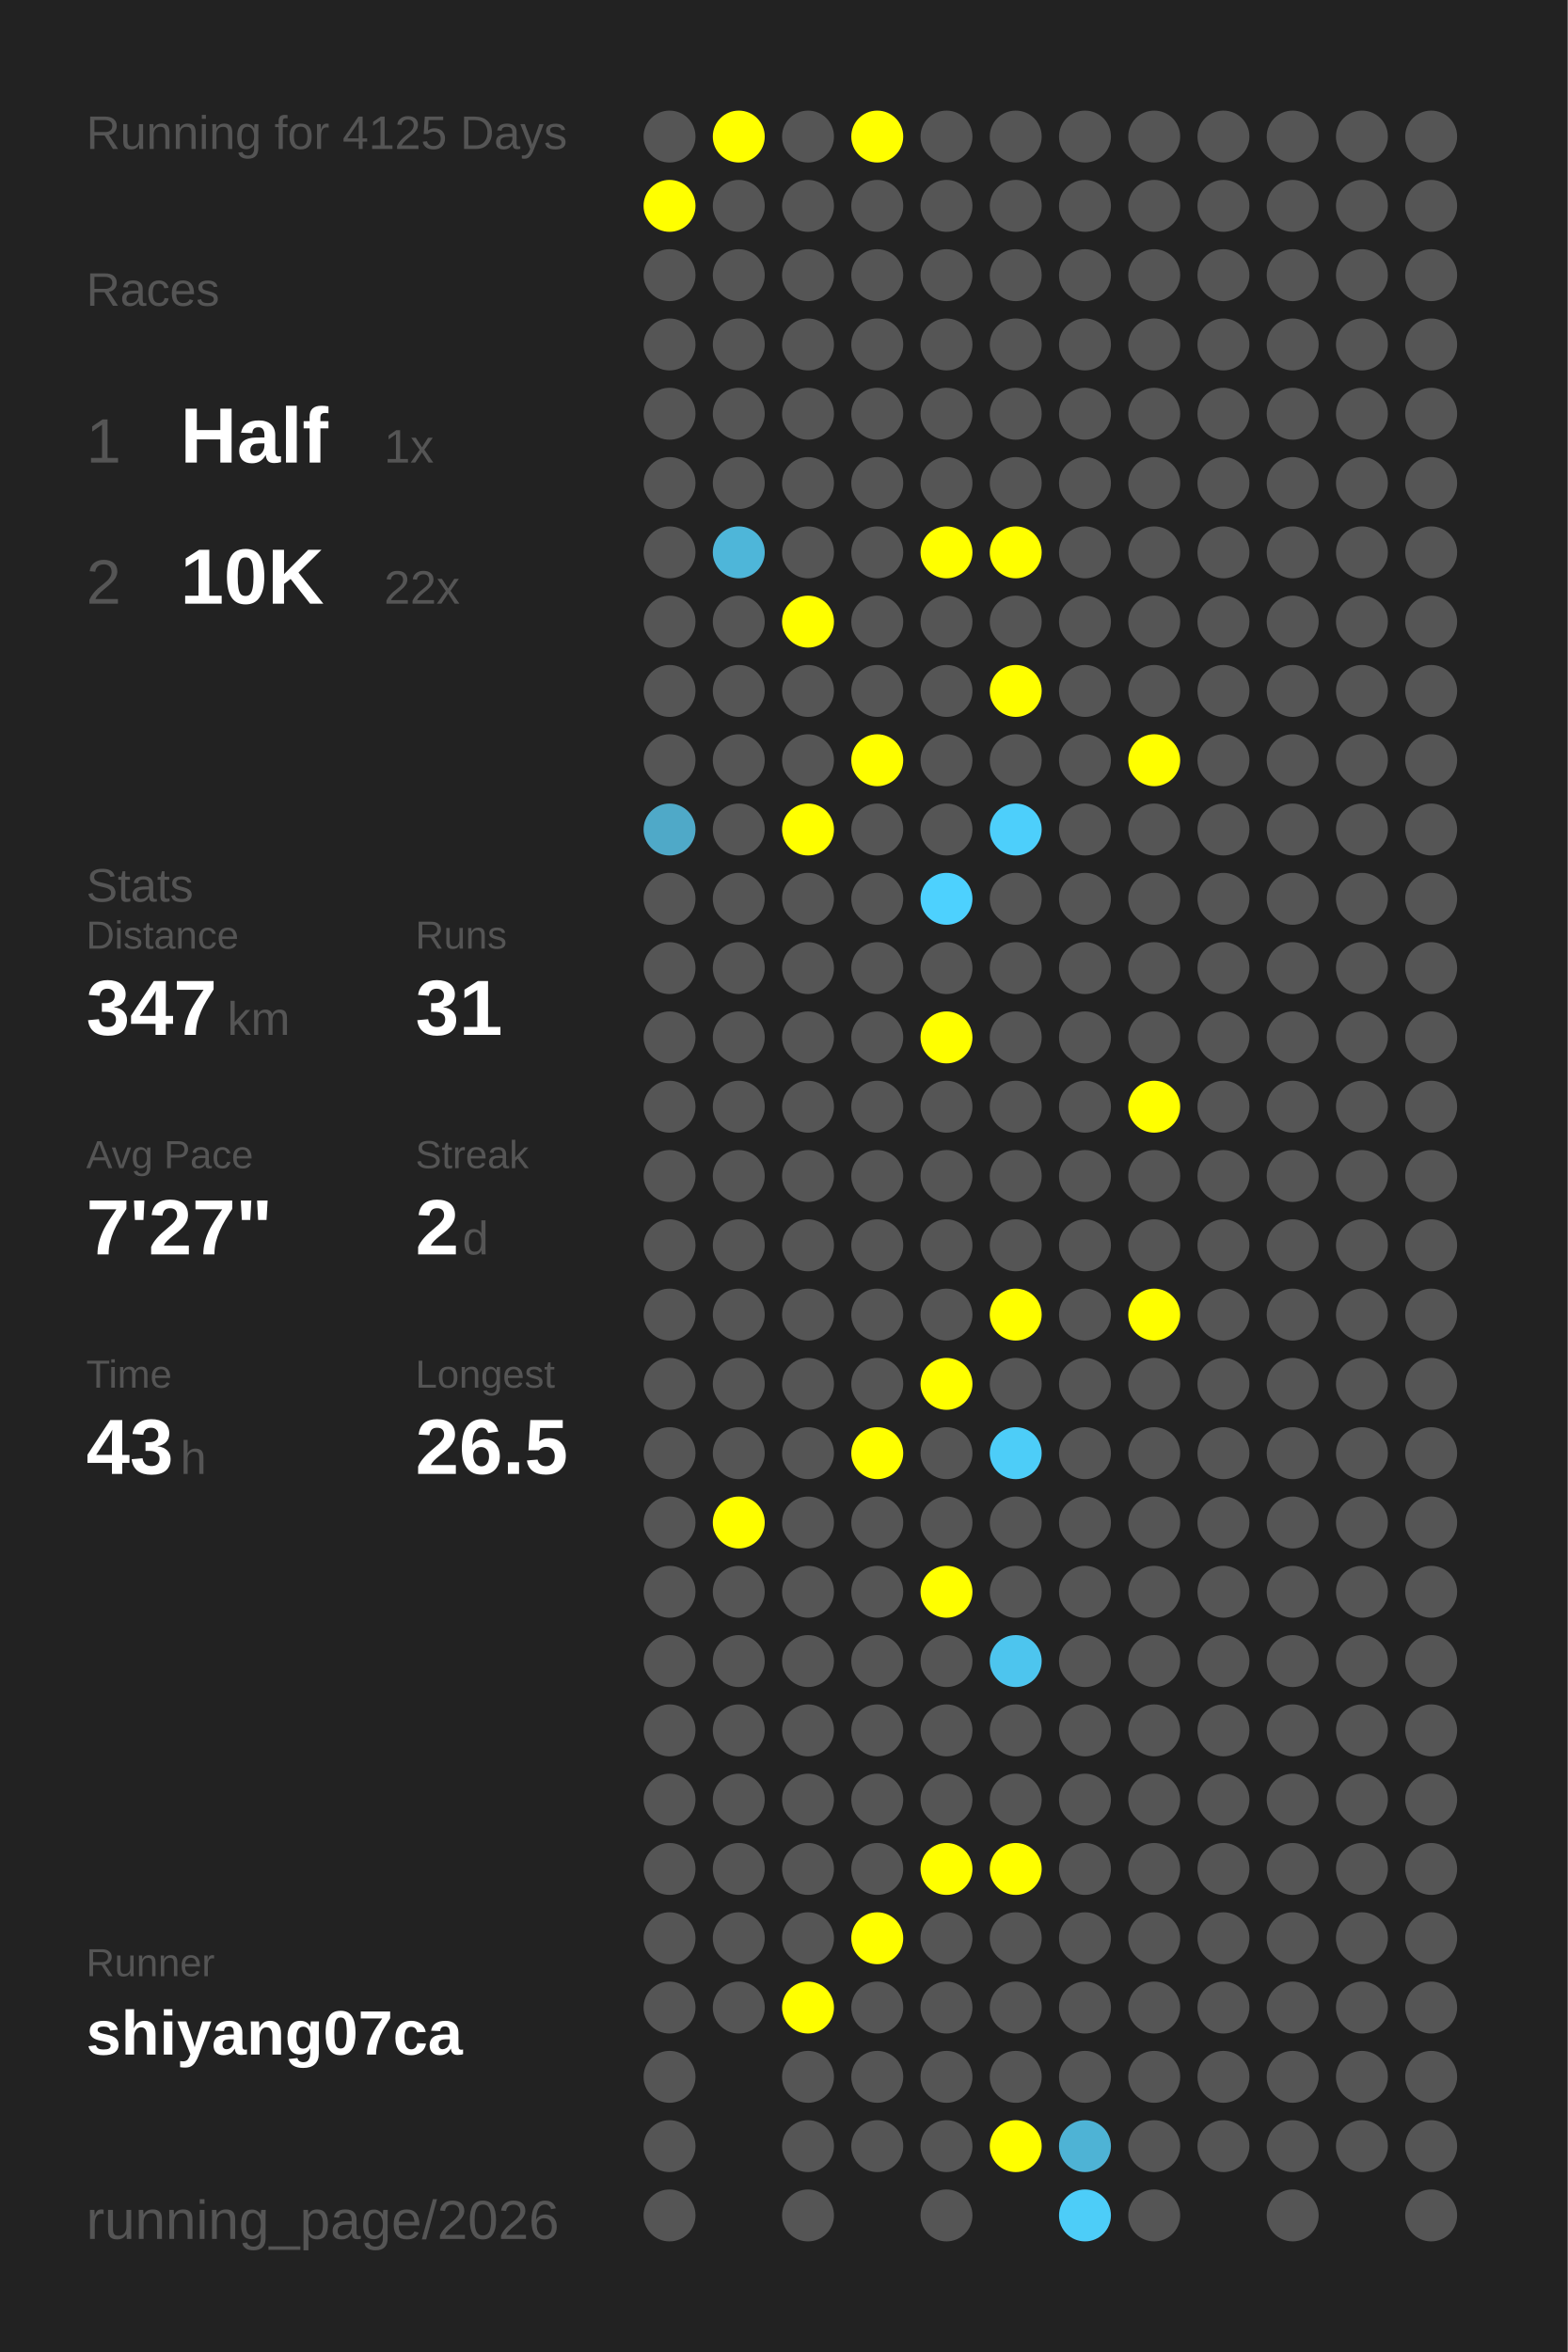
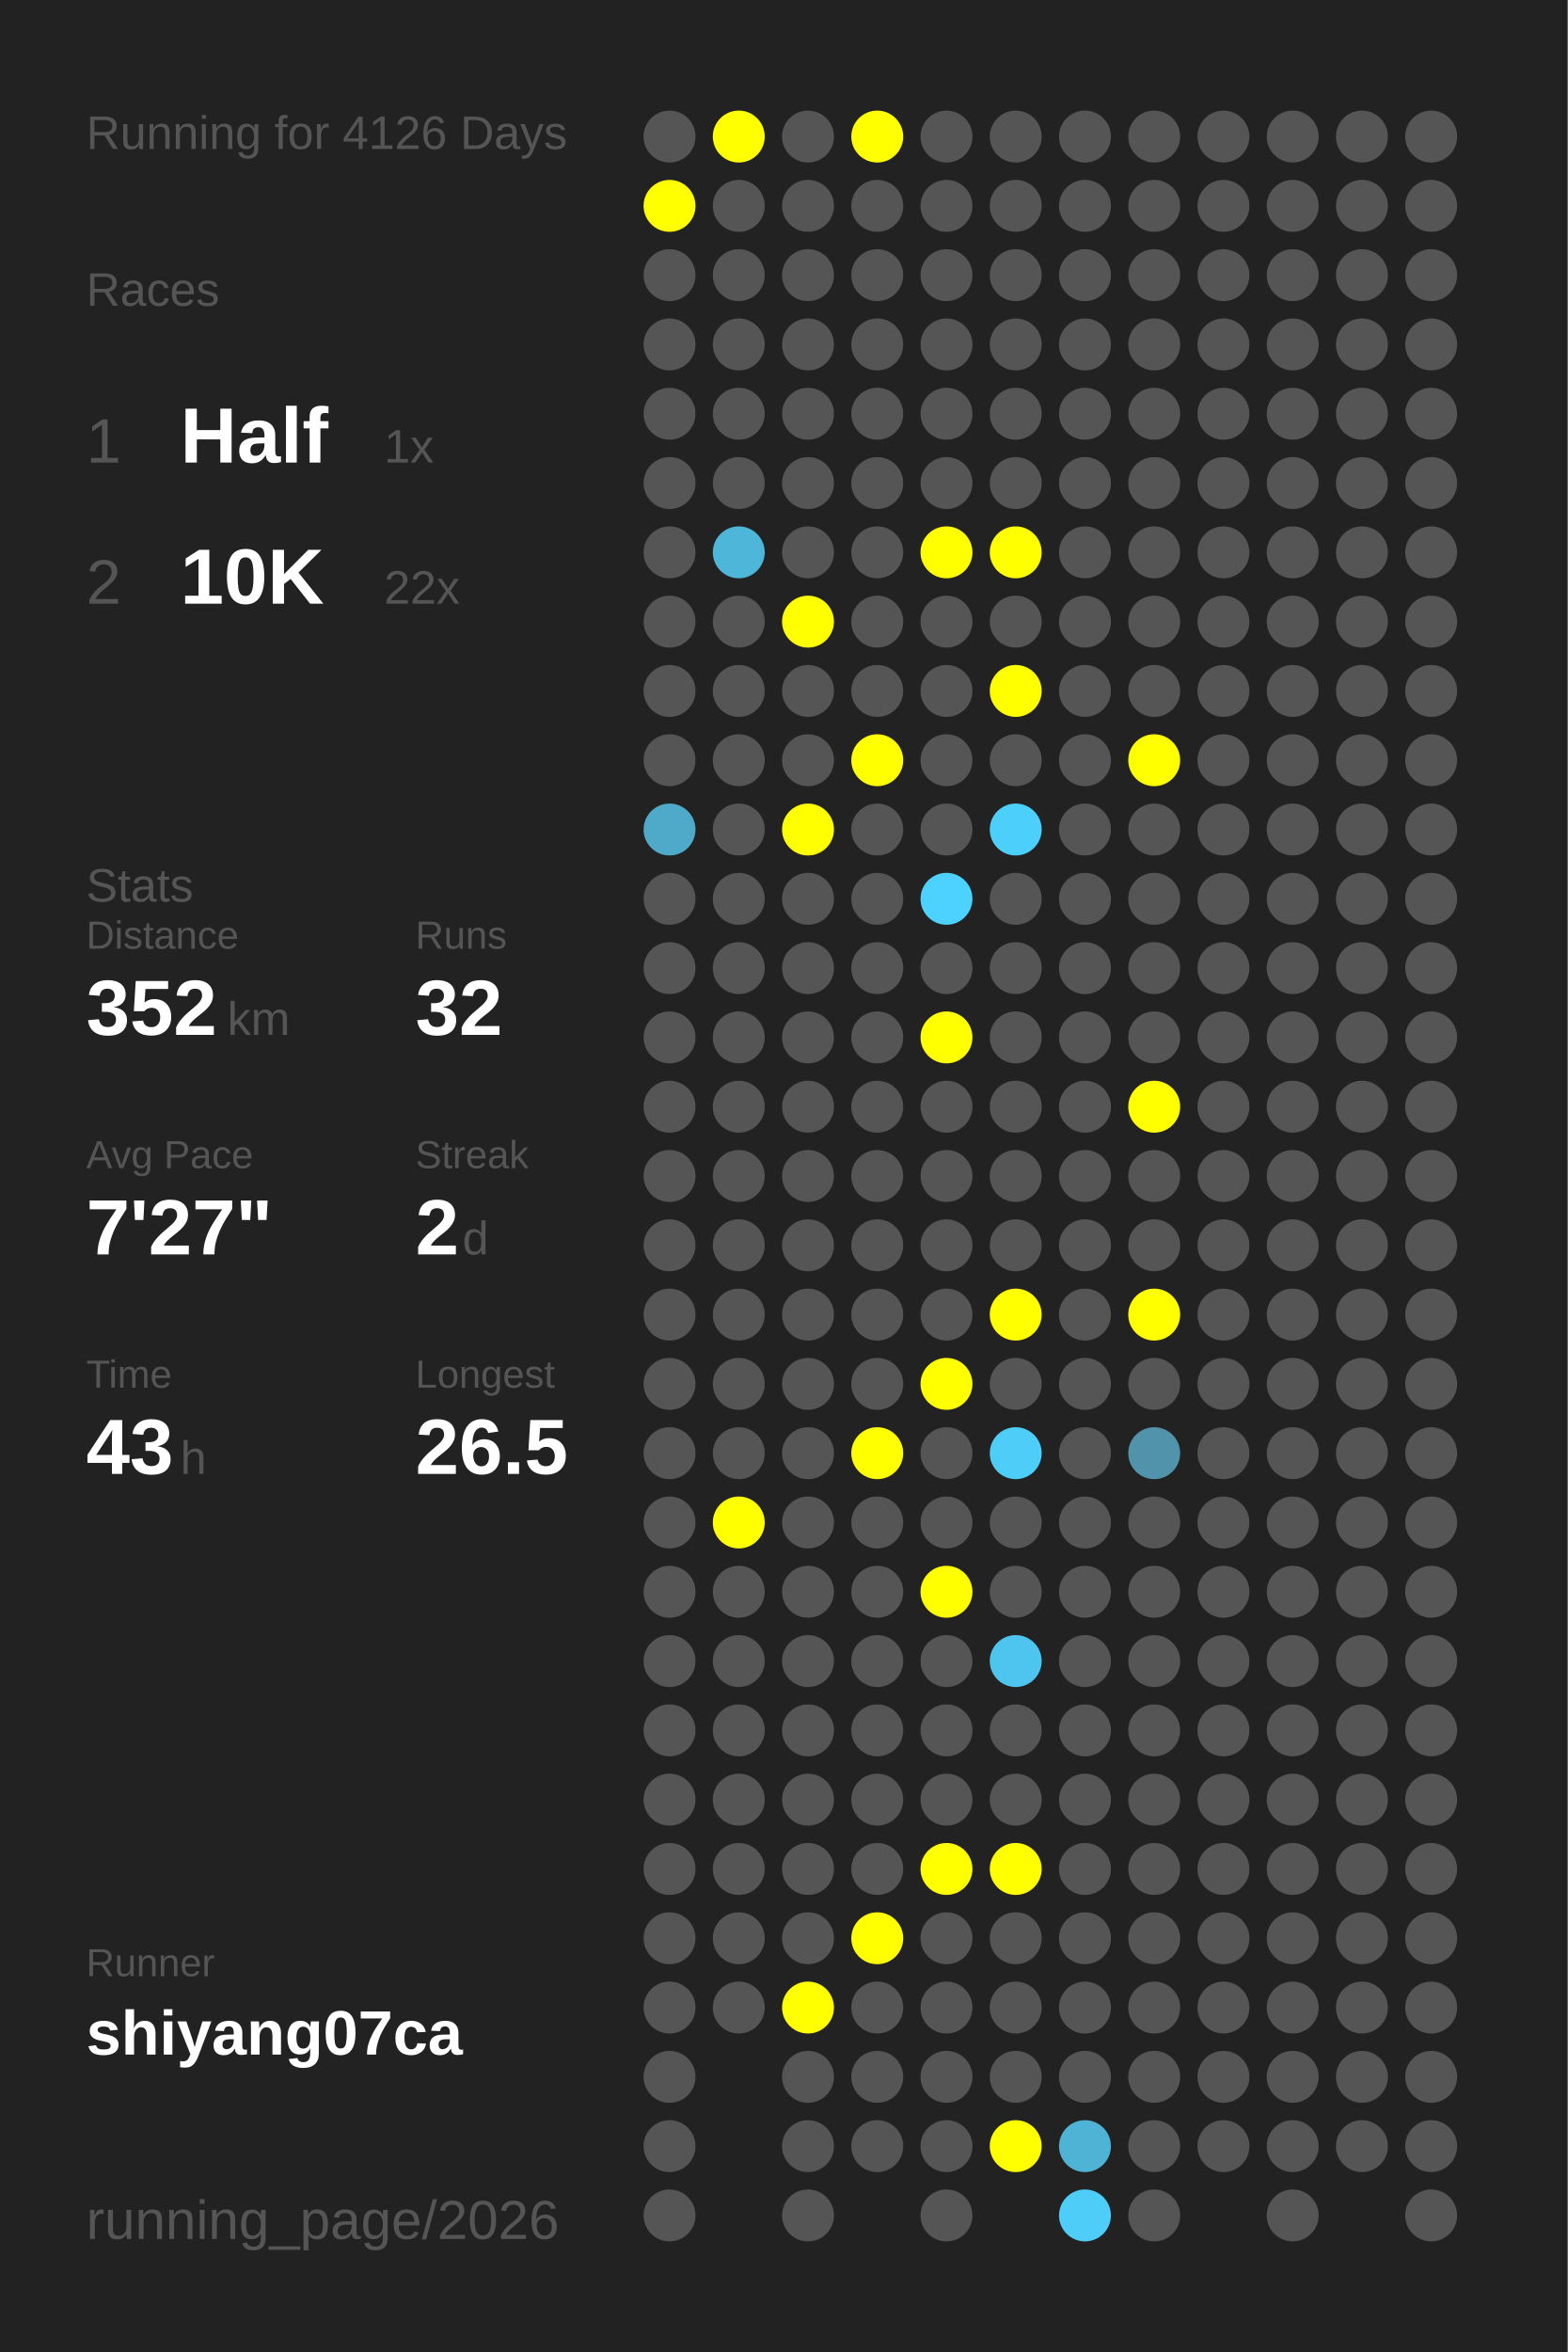
<svg xmlns="http://www.w3.org/2000/svg" baseProfile="full" height="300mm" version="1.1" viewBox="0,0,200,300" width="200mm">
  <defs />
  <rect fill="#222222" height="300" width="200" x="0" y="0" />
-   <text fill="#555555" style="font-size:6px; font-family:Arial;" x="11" y="19">Running for 4125 Days</text>
+   <text fill="#555555" style="font-size:6px; font-family:Arial;" x="11" y="19">Running for 4126 Days</text>
  <text fill="#555555" style="font-size:6px; font-family:Arial;" x="11" y="39">Races</text>
  <text fill="#555555" style="font-size:8px; font-family:Arial;" x="11" y="59">1</text>
  <text fill="#FFFFFF" style="font-size:10px; font-family:Arial; font-weight:bold;" x="23" y="59">Half</text>
  <text fill="#555555" style="font-size:6px; font-family:Arial;" x="49" y="59">1x</text>
  <text fill="#555555" style="font-size:8px; font-family:Arial;" x="11" y="77">2</text>
  <text fill="#FFFFFF" style="font-size:10px; font-family:Arial; font-weight:bold;" x="23" y="77">10K</text>
  <text fill="#555555" style="font-size:6px; font-family:Arial;" x="49" y="77">22x</text>
  <text fill="#555555" style="font-size:6px; font-family:Arial;" x="11" y="115">Stats</text>
  <text fill="#555555" style="font-size:5px; font-family:Arial;" x="11" y="121">Distance</text>
-   <text fill="#FFFFFF" style="font-size:10px; font-family:Arial; font-weight:bold;" x="11" y="132">347</text>
+   <text fill="#FFFFFF" style="font-size:10px; font-family:Arial; font-weight:bold;" x="11" y="132">352</text>
  <text fill="#555555" style="font-size:6px; font-family:Arial;" x="29" y="132">km</text>
  <text fill="#555555" style="font-size:5px; font-family:Arial;" x="53" y="121">Runs</text>
-   <text fill="#FFFFFF" style="font-size:10px; font-family:Arial; font-weight:bold;" x="53" y="132">31</text>
+   <text fill="#FFFFFF" style="font-size:10px; font-family:Arial; font-weight:bold;" x="53" y="132">32</text>
  <text fill="#555555" style="font-size:5px; font-family:Arial;" x="11" y="149">Avg Pace</text>
  <text fill="#FFFFFF" style="font-size:10px; font-family:Arial; font-weight:bold;" x="11" y="160">7'27"</text>
  <text fill="#555555" style="font-size:5px; font-family:Arial;" x="53" y="149">Streak</text>
  <text fill="#FFFFFF" style="font-size:10px; font-family:Arial; font-weight:bold;" x="53" y="160">2</text>
  <text fill="#555555" style="font-size:6px; font-family:Arial;" x="59" y="160">d</text>
  <text fill="#555555" style="font-size:5px; font-family:Arial;" x="11" y="177">Time</text>
  <text fill="#FFFFFF" style="font-size:10px; font-family:Arial; font-weight:bold;" x="11" y="188">43</text>
  <text fill="#555555" style="font-size:6px; font-family:Arial;" x="23" y="188">h</text>
  <text fill="#555555" style="font-size:5px; font-family:Arial;" x="53" y="177">Longest</text>
  <text fill="#FFFFFF" style="font-size:10px; font-family:Arial; font-weight:bold;" x="53" y="188">26.5</text>
  <text fill="#555555" style="font-size:5px; font-family:Arial;" x="11" y="252.065">Runner</text>
  <text fill="#FFFFFF" style="font-size:8px; font-family:Arial; font-weight:bold;" x="11" y="262.065">shiyang07ca</text>
  <text fill="#555555" style="font-size:7px; font-family:Arial;" x="11" y="285.581">running_page/2026</text>
  <circle cx="85.417" cy="17.419" fill="#555555" r="3.312" />
  <circle cx="85.417" cy="26.258" fill="#FFFF00" r="3.312" />
  <circle cx="85.417" cy="35.097" fill="#555555" r="3.312" />
  <circle cx="85.417" cy="43.935" fill="#555555" r="3.312" />
  <circle cx="85.417" cy="52.774" fill="#555555" r="3.312" />
  <circle cx="85.417" cy="61.613" fill="#555555" r="3.312" />
  <circle cx="85.417" cy="70.452" fill="#555555" r="3.312" />
  <circle cx="85.417" cy="79.29" fill="#555555" r="3.312" />
  <circle cx="85.417" cy="88.129" fill="#555555" r="3.312" />
  <circle cx="85.417" cy="96.968" fill="#555555" r="3.312" />
  <circle cx="85.417" cy="105.806" fill="#4fa9c8" r="3.312" />
  <circle cx="85.417" cy="114.645" fill="#555555" r="3.312" />
  <circle cx="85.417" cy="123.484" fill="#555555" r="3.312" />
  <circle cx="85.417" cy="132.323" fill="#555555" r="3.312" />
  <circle cx="85.417" cy="141.161" fill="#555555" r="3.312" />
  <circle cx="85.417" cy="150" fill="#555555" r="3.312" />
  <circle cx="85.417" cy="158.839" fill="#555555" r="3.312" />
  <circle cx="85.417" cy="167.677" fill="#555555" r="3.312" />
  <circle cx="85.417" cy="176.516" fill="#555555" r="3.312" />
  <circle cx="85.417" cy="185.355" fill="#555555" r="3.312" />
  <circle cx="85.417" cy="194.194" fill="#555555" r="3.312" />
  <circle cx="85.417" cy="203.032" fill="#555555" r="3.312" />
  <circle cx="85.417" cy="211.871" fill="#555555" r="3.312" />
  <circle cx="85.417" cy="220.71" fill="#555555" r="3.312" />
  <circle cx="85.417" cy="229.548" fill="#555555" r="3.312" />
  <circle cx="85.417" cy="238.387" fill="#555555" r="3.312" />
  <circle cx="85.417" cy="247.226" fill="#555555" r="3.312" />
  <circle cx="85.417" cy="256.065" fill="#555555" r="3.312" />
  <circle cx="85.417" cy="264.903" fill="#555555" r="3.312" />
  <circle cx="85.417" cy="273.742" fill="#555555" r="3.312" />
  <circle cx="85.417" cy="282.581" fill="#555555" r="3.312" />
  <circle cx="94.25" cy="17.419" fill="#FFFF00" r="3.312" />
  <circle cx="94.25" cy="26.258" fill="#555555" r="3.312" />
  <circle cx="94.25" cy="35.097" fill="#555555" r="3.312" />
  <circle cx="94.25" cy="43.935" fill="#555555" r="3.312" />
  <circle cx="94.25" cy="52.774" fill="#555555" r="3.312" />
  <circle cx="94.25" cy="61.613" fill="#555555" r="3.312" />
  <circle cx="94.25" cy="70.452" fill="#4eb6d9" r="3.312" />
  <circle cx="94.25" cy="79.29" fill="#555555" r="3.312" />
  <circle cx="94.25" cy="88.129" fill="#555555" r="3.312" />
  <circle cx="94.25" cy="96.968" fill="#555555" r="3.312" />
  <circle cx="94.25" cy="105.806" fill="#555555" r="3.312" />
  <circle cx="94.25" cy="114.645" fill="#555555" r="3.312" />
  <circle cx="94.25" cy="123.484" fill="#555555" r="3.312" />
  <circle cx="94.25" cy="132.323" fill="#555555" r="3.312" />
  <circle cx="94.25" cy="141.161" fill="#555555" r="3.312" />
  <circle cx="94.25" cy="150" fill="#555555" r="3.312" />
  <circle cx="94.25" cy="158.839" fill="#555555" r="3.312" />
  <circle cx="94.25" cy="167.677" fill="#555555" r="3.312" />
  <circle cx="94.25" cy="176.516" fill="#555555" r="3.312" />
  <circle cx="94.25" cy="185.355" fill="#555555" r="3.312" />
  <circle cx="94.25" cy="194.194" fill="#FFFF00" r="3.312" />
  <circle cx="94.25" cy="203.032" fill="#555555" r="3.312" />
  <circle cx="94.25" cy="211.871" fill="#555555" r="3.312" />
  <circle cx="94.25" cy="220.71" fill="#555555" r="3.312" />
  <circle cx="94.25" cy="229.548" fill="#555555" r="3.312" />
  <circle cx="94.25" cy="238.387" fill="#555555" r="3.312" />
  <circle cx="94.25" cy="247.226" fill="#555555" r="3.312" />
  <circle cx="94.25" cy="256.065" fill="#555555" r="3.312" />
  <circle cx="103.083" cy="17.419" fill="#555555" r="3.312" />
  <circle cx="103.083" cy="26.258" fill="#555555" r="3.312" />
  <circle cx="103.083" cy="35.097" fill="#555555" r="3.312" />
  <circle cx="103.083" cy="43.935" fill="#555555" r="3.312" />
  <circle cx="103.083" cy="52.774" fill="#555555" r="3.312" />
  <circle cx="103.083" cy="61.613" fill="#555555" r="3.312" />
  <circle cx="103.083" cy="70.452" fill="#555555" r="3.312" />
  <circle cx="103.083" cy="79.29" fill="#FFFF00" r="3.312" />
  <circle cx="103.083" cy="88.129" fill="#555555" r="3.312" />
  <circle cx="103.083" cy="96.968" fill="#555555" r="3.312" />
  <circle cx="103.083" cy="105.806" fill="#FFFF00" r="3.312" />
  <circle cx="103.083" cy="114.645" fill="#555555" r="3.312" />
  <circle cx="103.083" cy="123.484" fill="#555555" r="3.312" />
  <circle cx="103.083" cy="132.323" fill="#555555" r="3.312" />
  <circle cx="103.083" cy="141.161" fill="#555555" r="3.312" />
  <circle cx="103.083" cy="150" fill="#555555" r="3.312" />
  <circle cx="103.083" cy="158.839" fill="#555555" r="3.312" />
  <circle cx="103.083" cy="167.677" fill="#555555" r="3.312" />
  <circle cx="103.083" cy="176.516" fill="#555555" r="3.312" />
  <circle cx="103.083" cy="185.355" fill="#555555" r="3.312" />
  <circle cx="103.083" cy="194.194" fill="#555555" r="3.312" />
  <circle cx="103.083" cy="203.032" fill="#555555" r="3.312" />
  <circle cx="103.083" cy="211.871" fill="#555555" r="3.312" />
  <circle cx="103.083" cy="220.71" fill="#555555" r="3.312" />
  <circle cx="103.083" cy="229.548" fill="#555555" r="3.312" />
  <circle cx="103.083" cy="238.387" fill="#555555" r="3.312" />
  <circle cx="103.083" cy="247.226" fill="#555555" r="3.312" />
  <circle cx="103.083" cy="256.065" fill="#FFFF00" r="3.312" />
  <circle cx="103.083" cy="264.903" fill="#555555" r="3.312" />
  <circle cx="103.083" cy="273.742" fill="#555555" r="3.312" />
  <circle cx="103.083" cy="282.581" fill="#555555" r="3.312" />
  <circle cx="111.917" cy="17.419" fill="#FFFF00" r="3.312" />
  <circle cx="111.917" cy="26.258" fill="#555555" r="3.312" />
  <circle cx="111.917" cy="35.097" fill="#555555" r="3.312" />
  <circle cx="111.917" cy="43.935" fill="#555555" r="3.312" />
  <circle cx="111.917" cy="52.774" fill="#555555" r="3.312" />
  <circle cx="111.917" cy="61.613" fill="#555555" r="3.312" />
  <circle cx="111.917" cy="70.452" fill="#555555" r="3.312" />
  <circle cx="111.917" cy="79.29" fill="#555555" r="3.312" />
  <circle cx="111.917" cy="88.129" fill="#555555" r="3.312" />
  <circle cx="111.917" cy="96.968" fill="#FFFF00" r="3.312" />
  <circle cx="111.917" cy="105.806" fill="#555555" r="3.312" />
  <circle cx="111.917" cy="114.645" fill="#555555" r="3.312" />
  <circle cx="111.917" cy="123.484" fill="#555555" r="3.312" />
  <circle cx="111.917" cy="132.323" fill="#555555" r="3.312" />
  <circle cx="111.917" cy="141.161" fill="#555555" r="3.312" />
  <circle cx="111.917" cy="150" fill="#555555" r="3.312" />
  <circle cx="111.917" cy="158.839" fill="#555555" r="3.312" />
  <circle cx="111.917" cy="167.677" fill="#555555" r="3.312" />
  <circle cx="111.917" cy="176.516" fill="#555555" r="3.312" />
  <circle cx="111.917" cy="185.355" fill="#FFFF00" r="3.312" />
  <circle cx="111.917" cy="194.194" fill="#555555" r="3.312" />
  <circle cx="111.917" cy="203.032" fill="#555555" r="3.312" />
  <circle cx="111.917" cy="211.871" fill="#555555" r="3.312" />
  <circle cx="111.917" cy="220.71" fill="#555555" r="3.312" />
  <circle cx="111.917" cy="229.548" fill="#555555" r="3.312" />
  <circle cx="111.917" cy="238.387" fill="#555555" r="3.312" />
  <circle cx="111.917" cy="247.226" fill="#FFFF00" r="3.312" />
  <circle cx="111.917" cy="256.065" fill="#555555" r="3.312" />
  <circle cx="111.917" cy="264.903" fill="#555555" r="3.312" />
  <circle cx="111.917" cy="273.742" fill="#555555" r="3.312" />
  <circle cx="120.75" cy="17.419" fill="#555555" r="3.312" />
  <circle cx="120.75" cy="26.258" fill="#555555" r="3.312" />
  <circle cx="120.75" cy="35.097" fill="#555555" r="3.312" />
  <circle cx="120.75" cy="43.935" fill="#555555" r="3.312" />
  <circle cx="120.75" cy="52.774" fill="#555555" r="3.312" />
  <circle cx="120.75" cy="61.613" fill="#555555" r="3.312" />
  <circle cx="120.75" cy="70.452" fill="#FFFF00" r="3.312" />
  <circle cx="120.75" cy="79.29" fill="#555555" r="3.312" />
  <circle cx="120.75" cy="88.129" fill="#555555" r="3.312" />
  <circle cx="120.75" cy="96.968" fill="#555555" r="3.312" />
  <circle cx="120.75" cy="105.806" fill="#555555" r="3.312" />
  <circle cx="120.75" cy="114.645" fill="#4dd1fe" r="3.312" />
  <circle cx="120.75" cy="123.484" fill="#555555" r="3.312" />
  <circle cx="120.75" cy="132.323" fill="#FFFF00" r="3.312" />
  <circle cx="120.75" cy="141.161" fill="#555555" r="3.312" />
  <circle cx="120.75" cy="150" fill="#555555" r="3.312" />
  <circle cx="120.75" cy="158.839" fill="#555555" r="3.312" />
  <circle cx="120.75" cy="167.677" fill="#555555" r="3.312" />
  <circle cx="120.75" cy="176.516" fill="#FFFF00" r="3.312" />
  <circle cx="120.75" cy="185.355" fill="#555555" r="3.312" />
  <circle cx="120.75" cy="194.194" fill="#555555" r="3.312" />
  <circle cx="120.75" cy="203.032" fill="#FFFF00" r="3.312" />
  <circle cx="120.75" cy="211.871" fill="#555555" r="3.312" />
  <circle cx="120.75" cy="220.71" fill="#555555" r="3.312" />
  <circle cx="120.75" cy="229.548" fill="#555555" r="3.312" />
  <circle cx="120.75" cy="238.387" fill="#FFFF00" r="3.312" />
  <circle cx="120.75" cy="247.226" fill="#555555" r="3.312" />
  <circle cx="120.75" cy="256.065" fill="#555555" r="3.312" />
  <circle cx="120.75" cy="264.903" fill="#555555" r="3.312" />
  <circle cx="120.75" cy="273.742" fill="#555555" r="3.312" />
  <circle cx="120.75" cy="282.581" fill="#555555" r="3.312" />
  <circle cx="129.583" cy="17.419" fill="#555555" r="3.312" />
  <circle cx="129.583" cy="26.258" fill="#555555" r="3.312" />
  <circle cx="129.583" cy="35.097" fill="#555555" r="3.312" />
  <circle cx="129.583" cy="43.935" fill="#555555" r="3.312" />
  <circle cx="129.583" cy="52.774" fill="#555555" r="3.312" />
  <circle cx="129.583" cy="61.613" fill="#555555" r="3.312" />
  <circle cx="129.583" cy="70.452" fill="#FFFF00" r="3.312" />
  <circle cx="129.583" cy="79.29" fill="#555555" r="3.312" />
  <circle cx="129.583" cy="88.129" fill="#FFFF00" r="3.312" />
  <circle cx="129.583" cy="96.968" fill="#555555" r="3.312" />
  <circle cx="129.583" cy="105.806" fill="#4dcffb" r="3.312" />
  <circle cx="129.583" cy="114.645" fill="#555555" r="3.312" />
  <circle cx="129.583" cy="123.484" fill="#555555" r="3.312" />
  <circle cx="129.583" cy="132.323" fill="#555555" r="3.312" />
  <circle cx="129.583" cy="141.161" fill="#555555" r="3.312" />
  <circle cx="129.583" cy="150" fill="#555555" r="3.312" />
  <circle cx="129.583" cy="158.839" fill="#555555" r="3.312" />
  <circle cx="129.583" cy="167.677" fill="#FFFF00" r="3.312" />
  <circle cx="129.583" cy="176.516" fill="#555555" r="3.312" />
  <circle cx="129.583" cy="185.355" fill="#4dcdf8" r="3.312" />
  <circle cx="129.583" cy="194.194" fill="#555555" r="3.312" />
  <circle cx="129.583" cy="203.032" fill="#555555" r="3.312" />
  <circle cx="129.583" cy="211.871" fill="#4dc5ee" r="3.312" />
  <circle cx="129.583" cy="220.71" fill="#555555" r="3.312" />
  <circle cx="129.583" cy="229.548" fill="#555555" r="3.312" />
  <circle cx="129.583" cy="238.387" fill="#FFFF00" r="3.312" />
  <circle cx="129.583" cy="247.226" fill="#555555" r="3.312" />
  <circle cx="129.583" cy="256.065" fill="#555555" r="3.312" />
  <circle cx="129.583" cy="264.903" fill="#555555" r="3.312" />
  <circle cx="129.583" cy="273.742" fill="#FFFF00" r="3.312" />
  <circle cx="138.417" cy="17.419" fill="#555555" r="3.312" />
  <circle cx="138.417" cy="26.258" fill="#555555" r="3.312" />
  <circle cx="138.417" cy="35.097" fill="#555555" r="3.312" />
  <circle cx="138.417" cy="43.935" fill="#555555" r="3.312" />
  <circle cx="138.417" cy="52.774" fill="#555555" r="3.312" />
  <circle cx="138.417" cy="61.613" fill="#555555" r="3.312" />
  <circle cx="138.417" cy="70.452" fill="#555555" r="3.312" />
  <circle cx="138.417" cy="79.29" fill="#555555" r="3.312" />
  <circle cx="138.417" cy="88.129" fill="#555555" r="3.312" />
  <circle cx="138.417" cy="96.968" fill="#555555" r="3.312" />
  <circle cx="138.417" cy="105.806" fill="#555555" r="3.312" />
  <circle cx="138.417" cy="114.645" fill="#555555" r="3.312" />
  <circle cx="138.417" cy="123.484" fill="#555555" r="3.312" />
  <circle cx="138.417" cy="132.323" fill="#555555" r="3.312" />
  <circle cx="138.417" cy="141.161" fill="#555555" r="3.312" />
  <circle cx="138.417" cy="150" fill="#555555" r="3.312" />
  <circle cx="138.417" cy="158.839" fill="#555555" r="3.312" />
  <circle cx="138.417" cy="167.677" fill="#555555" r="3.312" />
  <circle cx="138.417" cy="176.516" fill="#555555" r="3.312" />
  <circle cx="138.417" cy="185.355" fill="#555555" r="3.312" />
  <circle cx="138.417" cy="194.194" fill="#555555" r="3.312" />
  <circle cx="138.417" cy="203.032" fill="#555555" r="3.312" />
  <circle cx="138.417" cy="211.871" fill="#555555" r="3.312" />
  <circle cx="138.417" cy="220.71" fill="#555555" r="3.312" />
  <circle cx="138.417" cy="229.548" fill="#555555" r="3.312" />
  <circle cx="138.417" cy="238.387" fill="#555555" r="3.312" />
  <circle cx="138.417" cy="247.226" fill="#555555" r="3.312" />
  <circle cx="138.417" cy="256.065" fill="#555555" r="3.312" />
  <circle cx="138.417" cy="264.903" fill="#555555" r="3.312" />
  <circle cx="138.417" cy="273.742" fill="#4eb3d5" r="3.312" />
  <circle cx="138.417" cy="282.581" fill="#4dcdf8" r="3.312" />
  <circle cx="147.25" cy="17.419" fill="#555555" r="3.312" />
  <circle cx="147.25" cy="26.258" fill="#555555" r="3.312" />
  <circle cx="147.25" cy="35.097" fill="#555555" r="3.312" />
  <circle cx="147.25" cy="43.935" fill="#555555" r="3.312" />
  <circle cx="147.25" cy="52.774" fill="#555555" r="3.312" />
  <circle cx="147.25" cy="61.613" fill="#555555" r="3.312" />
  <circle cx="147.25" cy="70.452" fill="#555555" r="3.312" />
  <circle cx="147.25" cy="79.29" fill="#555555" r="3.312" />
  <circle cx="147.25" cy="88.129" fill="#555555" r="3.312" />
  <circle cx="147.25" cy="96.968" fill="#FFFF00" r="3.312" />
  <circle cx="147.25" cy="105.806" fill="#555555" r="3.312" />
  <circle cx="147.25" cy="114.645" fill="#555555" r="3.312" />
  <circle cx="147.25" cy="123.484" fill="#555555" r="3.312" />
  <circle cx="147.25" cy="132.323" fill="#555555" r="3.312" />
  <circle cx="147.25" cy="141.161" fill="#FFFF00" r="3.312" />
  <circle cx="147.25" cy="150" fill="#555555" r="3.312" />
  <circle cx="147.25" cy="158.839" fill="#555555" r="3.312" />
  <circle cx="147.25" cy="167.677" fill="#FFFF00" r="3.312" />
  <circle cx="147.25" cy="176.516" fill="#555555" r="3.312" />
-   <circle cx="147.25" cy="185.355" fill="#555555" r="3.312" />
+   <circle cx="147.25" cy="185.355" fill="#5093aa" r="3.312" />
  <circle cx="147.25" cy="194.194" fill="#555555" r="3.312" />
  <circle cx="147.25" cy="203.032" fill="#555555" r="3.312" />
  <circle cx="147.25" cy="211.871" fill="#555555" r="3.312" />
  <circle cx="147.25" cy="220.71" fill="#555555" r="3.312" />
  <circle cx="147.25" cy="229.548" fill="#555555" r="3.312" />
  <circle cx="147.25" cy="238.387" fill="#555555" r="3.312" />
  <circle cx="147.25" cy="247.226" fill="#555555" r="3.312" />
  <circle cx="147.25" cy="256.065" fill="#555555" r="3.312" />
  <circle cx="147.25" cy="264.903" fill="#555555" r="3.312" />
  <circle cx="147.25" cy="273.742" fill="#555555" r="3.312" />
  <circle cx="147.25" cy="282.581" fill="#555555" r="3.312" />
  <circle cx="156.083" cy="17.419" fill="#555555" r="3.312" />
  <circle cx="156.083" cy="26.258" fill="#555555" r="3.312" />
  <circle cx="156.083" cy="35.097" fill="#555555" r="3.312" />
  <circle cx="156.083" cy="43.935" fill="#555555" r="3.312" />
  <circle cx="156.083" cy="52.774" fill="#555555" r="3.312" />
  <circle cx="156.083" cy="61.613" fill="#555555" r="3.312" />
  <circle cx="156.083" cy="70.452" fill="#555555" r="3.312" />
  <circle cx="156.083" cy="79.29" fill="#555555" r="3.312" />
  <circle cx="156.083" cy="88.129" fill="#555555" r="3.312" />
  <circle cx="156.083" cy="96.968" fill="#555555" r="3.312" />
  <circle cx="156.083" cy="105.806" fill="#555555" r="3.312" />
  <circle cx="156.083" cy="114.645" fill="#555555" r="3.312" />
  <circle cx="156.083" cy="123.484" fill="#555555" r="3.312" />
  <circle cx="156.083" cy="132.323" fill="#555555" r="3.312" />
  <circle cx="156.083" cy="141.161" fill="#555555" r="3.312" />
  <circle cx="156.083" cy="150" fill="#555555" r="3.312" />
  <circle cx="156.083" cy="158.839" fill="#555555" r="3.312" />
  <circle cx="156.083" cy="167.677" fill="#555555" r="3.312" />
  <circle cx="156.083" cy="176.516" fill="#555555" r="3.312" />
  <circle cx="156.083" cy="185.355" fill="#555555" r="3.312" />
  <circle cx="156.083" cy="194.194" fill="#555555" r="3.312" />
  <circle cx="156.083" cy="203.032" fill="#555555" r="3.312" />
  <circle cx="156.083" cy="211.871" fill="#555555" r="3.312" />
  <circle cx="156.083" cy="220.71" fill="#555555" r="3.312" />
  <circle cx="156.083" cy="229.548" fill="#555555" r="3.312" />
  <circle cx="156.083" cy="238.387" fill="#555555" r="3.312" />
  <circle cx="156.083" cy="247.226" fill="#555555" r="3.312" />
  <circle cx="156.083" cy="256.065" fill="#555555" r="3.312" />
  <circle cx="156.083" cy="264.903" fill="#555555" r="3.312" />
  <circle cx="156.083" cy="273.742" fill="#555555" r="3.312" />
  <circle cx="164.917" cy="17.419" fill="#555555" r="3.312" />
  <circle cx="164.917" cy="26.258" fill="#555555" r="3.312" />
  <circle cx="164.917" cy="35.097" fill="#555555" r="3.312" />
  <circle cx="164.917" cy="43.935" fill="#555555" r="3.312" />
  <circle cx="164.917" cy="52.774" fill="#555555" r="3.312" />
  <circle cx="164.917" cy="61.613" fill="#555555" r="3.312" />
  <circle cx="164.917" cy="70.452" fill="#555555" r="3.312" />
  <circle cx="164.917" cy="79.29" fill="#555555" r="3.312" />
  <circle cx="164.917" cy="88.129" fill="#555555" r="3.312" />
  <circle cx="164.917" cy="96.968" fill="#555555" r="3.312" />
  <circle cx="164.917" cy="105.806" fill="#555555" r="3.312" />
  <circle cx="164.917" cy="114.645" fill="#555555" r="3.312" />
  <circle cx="164.917" cy="123.484" fill="#555555" r="3.312" />
  <circle cx="164.917" cy="132.323" fill="#555555" r="3.312" />
  <circle cx="164.917" cy="141.161" fill="#555555" r="3.312" />
  <circle cx="164.917" cy="150" fill="#555555" r="3.312" />
  <circle cx="164.917" cy="158.839" fill="#555555" r="3.312" />
  <circle cx="164.917" cy="167.677" fill="#555555" r="3.312" />
  <circle cx="164.917" cy="176.516" fill="#555555" r="3.312" />
  <circle cx="164.917" cy="185.355" fill="#555555" r="3.312" />
  <circle cx="164.917" cy="194.194" fill="#555555" r="3.312" />
  <circle cx="164.917" cy="203.032" fill="#555555" r="3.312" />
  <circle cx="164.917" cy="211.871" fill="#555555" r="3.312" />
  <circle cx="164.917" cy="220.71" fill="#555555" r="3.312" />
  <circle cx="164.917" cy="229.548" fill="#555555" r="3.312" />
  <circle cx="164.917" cy="238.387" fill="#555555" r="3.312" />
  <circle cx="164.917" cy="247.226" fill="#555555" r="3.312" />
  <circle cx="164.917" cy="256.065" fill="#555555" r="3.312" />
  <circle cx="164.917" cy="264.903" fill="#555555" r="3.312" />
  <circle cx="164.917" cy="273.742" fill="#555555" r="3.312" />
  <circle cx="164.917" cy="282.581" fill="#555555" r="3.312" />
  <circle cx="173.75" cy="17.419" fill="#555555" r="3.312" />
  <circle cx="173.75" cy="26.258" fill="#555555" r="3.312" />
  <circle cx="173.75" cy="35.097" fill="#555555" r="3.312" />
  <circle cx="173.75" cy="43.935" fill="#555555" r="3.312" />
  <circle cx="173.75" cy="52.774" fill="#555555" r="3.312" />
  <circle cx="173.75" cy="61.613" fill="#555555" r="3.312" />
  <circle cx="173.75" cy="70.452" fill="#555555" r="3.312" />
  <circle cx="173.75" cy="79.29" fill="#555555" r="3.312" />
  <circle cx="173.75" cy="88.129" fill="#555555" r="3.312" />
  <circle cx="173.75" cy="96.968" fill="#555555" r="3.312" />
  <circle cx="173.75" cy="105.806" fill="#555555" r="3.312" />
  <circle cx="173.75" cy="114.645" fill="#555555" r="3.312" />
  <circle cx="173.75" cy="123.484" fill="#555555" r="3.312" />
  <circle cx="173.75" cy="132.323" fill="#555555" r="3.312" />
  <circle cx="173.75" cy="141.161" fill="#555555" r="3.312" />
  <circle cx="173.75" cy="150" fill="#555555" r="3.312" />
  <circle cx="173.75" cy="158.839" fill="#555555" r="3.312" />
  <circle cx="173.75" cy="167.677" fill="#555555" r="3.312" />
  <circle cx="173.75" cy="176.516" fill="#555555" r="3.312" />
  <circle cx="173.75" cy="185.355" fill="#555555" r="3.312" />
  <circle cx="173.75" cy="194.194" fill="#555555" r="3.312" />
  <circle cx="173.75" cy="203.032" fill="#555555" r="3.312" />
  <circle cx="173.75" cy="211.871" fill="#555555" r="3.312" />
  <circle cx="173.75" cy="220.71" fill="#555555" r="3.312" />
  <circle cx="173.75" cy="229.548" fill="#555555" r="3.312" />
  <circle cx="173.75" cy="238.387" fill="#555555" r="3.312" />
  <circle cx="173.75" cy="247.226" fill="#555555" r="3.312" />
  <circle cx="173.75" cy="256.065" fill="#555555" r="3.312" />
  <circle cx="173.75" cy="264.903" fill="#555555" r="3.312" />
  <circle cx="173.75" cy="273.742" fill="#555555" r="3.312" />
  <circle cx="182.583" cy="17.419" fill="#555555" r="3.312" />
  <circle cx="182.583" cy="26.258" fill="#555555" r="3.312" />
  <circle cx="182.583" cy="35.097" fill="#555555" r="3.312" />
  <circle cx="182.583" cy="43.935" fill="#555555" r="3.312" />
  <circle cx="182.583" cy="52.774" fill="#555555" r="3.312" />
  <circle cx="182.583" cy="61.613" fill="#555555" r="3.312" />
  <circle cx="182.583" cy="70.452" fill="#555555" r="3.312" />
  <circle cx="182.583" cy="79.29" fill="#555555" r="3.312" />
  <circle cx="182.583" cy="88.129" fill="#555555" r="3.312" />
  <circle cx="182.583" cy="96.968" fill="#555555" r="3.312" />
  <circle cx="182.583" cy="105.806" fill="#555555" r="3.312" />
  <circle cx="182.583" cy="114.645" fill="#555555" r="3.312" />
  <circle cx="182.583" cy="123.484" fill="#555555" r="3.312" />
  <circle cx="182.583" cy="132.323" fill="#555555" r="3.312" />
  <circle cx="182.583" cy="141.161" fill="#555555" r="3.312" />
  <circle cx="182.583" cy="150" fill="#555555" r="3.312" />
  <circle cx="182.583" cy="158.839" fill="#555555" r="3.312" />
  <circle cx="182.583" cy="167.677" fill="#555555" r="3.312" />
  <circle cx="182.583" cy="176.516" fill="#555555" r="3.312" />
  <circle cx="182.583" cy="185.355" fill="#555555" r="3.312" />
  <circle cx="182.583" cy="194.194" fill="#555555" r="3.312" />
  <circle cx="182.583" cy="203.032" fill="#555555" r="3.312" />
  <circle cx="182.583" cy="211.871" fill="#555555" r="3.312" />
  <circle cx="182.583" cy="220.71" fill="#555555" r="3.312" />
  <circle cx="182.583" cy="229.548" fill="#555555" r="3.312" />
  <circle cx="182.583" cy="238.387" fill="#555555" r="3.312" />
  <circle cx="182.583" cy="247.226" fill="#555555" r="3.312" />
  <circle cx="182.583" cy="256.065" fill="#555555" r="3.312" />
  <circle cx="182.583" cy="264.903" fill="#555555" r="3.312" />
  <circle cx="182.583" cy="273.742" fill="#555555" r="3.312" />
  <circle cx="182.583" cy="282.581" fill="#555555" r="3.312" />
</svg>
